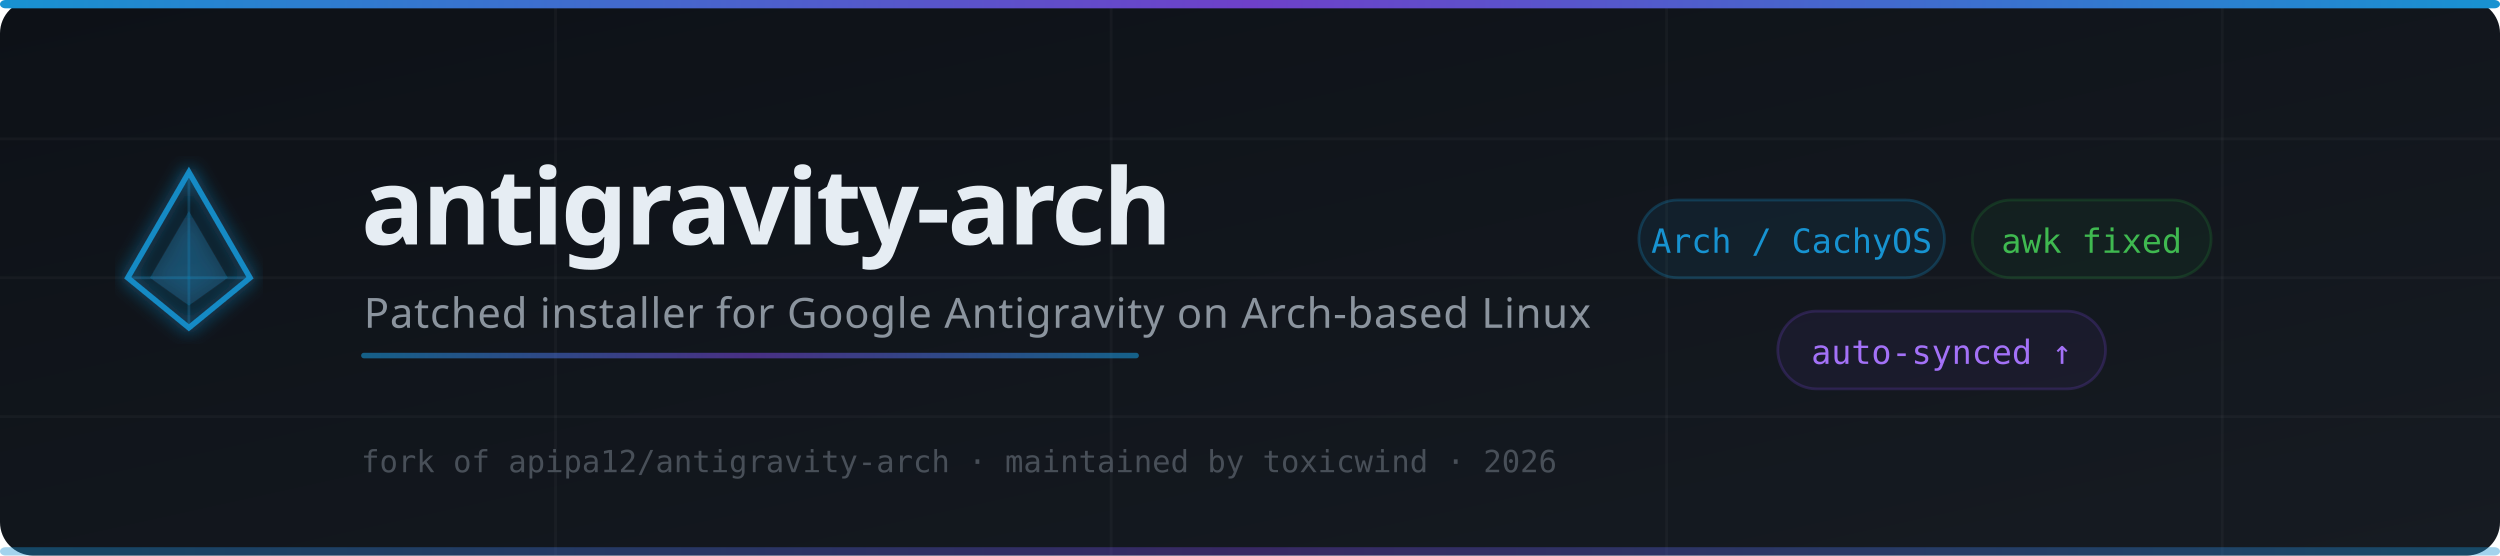
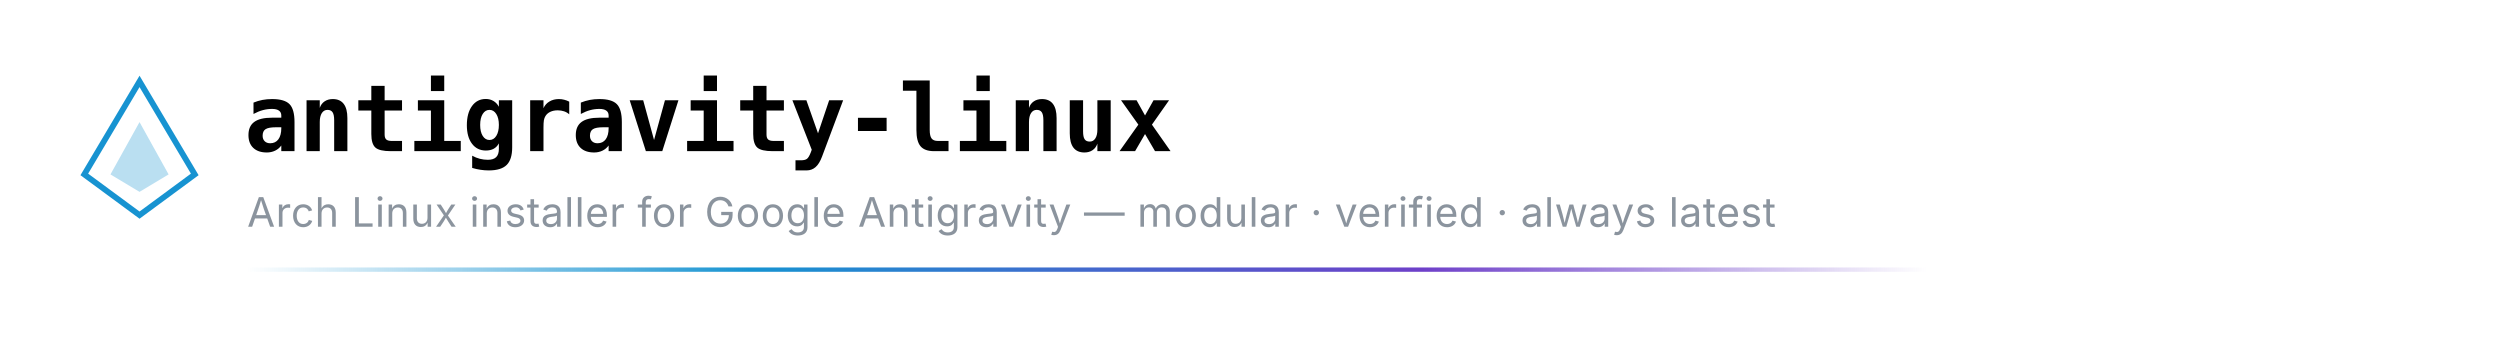
- <svg xmlns="http://www.w3.org/2000/svg" viewBox="0 0 900 200" width="900" height="200">
+ <svg xmlns="http://www.w3.org/2000/svg" viewBox="0 0 860 120" width="860" height="120">
  <defs>
-     <linearGradient id="bg" x1="0%" y1="0%" x2="100%" y2="100%">
-       <stop offset="0%" style="stop-color:#0d1117" />
-       <stop offset="100%" style="stop-color:#161b22" />
+     <linearGradient id="line" x1="0%" y1="0%" x2="100%" y2="0%">
+       <stop offset="0%" stop-color="#1793d1" stop-opacity="0" />
+       <stop offset="30%" stop-color="#1793d1" />
+       <stop offset="70%" stop-color="#6e40c9" />
+       <stop offset="100%" stop-color="#6e40c9" stop-opacity="0" />
    </linearGradient>
-     <linearGradient id="accent" x1="0%" y1="0%" x2="100%" y2="0%">
-       <stop offset="0%" style="stop-color:#1793d1" />
-       <stop offset="50%" style="stop-color:#6e40c9" />
-       <stop offset="100%" style="stop-color:#1793d1" />
-     </linearGradient>
-     <filter id="glow">
-       <feGaussianBlur stdDeviation="3" result="blur" />
-       <feMerge>
-         <feMergeNode in="blur" />
-         <feMergeNode in="SourceGraphic" />
-       </feMerge>
-     </filter>
  </defs>
-   <rect width="900" height="200" fill="url(#bg)" rx="12" />
-   <g stroke="#ffffff08" stroke-width="1">
-     <line x1="0" y1="50" x2="900" y2="50" />
-     <line x1="0" y1="100" x2="900" y2="100" />
-     <line x1="0" y1="150" x2="900" y2="150" />
-     <line x1="200" y1="0" x2="200" y2="200" />
-     <line x1="400" y1="0" x2="400" y2="200" />
-     <line x1="600" y1="0" x2="600" y2="200" />
-     <line x1="800" y1="0" x2="800" y2="200" />
+   <g transform="translate(48, 60)">
+     <polygon points="0,-32 19,0 0,14 -19,0" fill="none" stroke="#1793d1" stroke-width="2" />
+     <polygon points="0,-18 10,0 0,6 -10,0" fill="#1793d1" opacity="0.3" />
  </g>
-   <rect x="0" y="0" width="900" height="3" fill="url(#accent)" rx="2" />
-   <g transform="translate(68, 100)" filter="url(#glow)">
-     <polygon points="0,-38 22,0 0,18 -22,0" fill="none" stroke="#1793d1" stroke-width="2" opacity="0.9" />
-     <polygon points="0,-24 14,0 0,10 -14,0" fill="#1793d1" opacity="0.25" />
-     <line x1="0" y1="-38" x2="0" y2="18" stroke="#1793d140" stroke-width="1" />
-     <line x1="-22" y1="0" x2="22" y2="0" stroke="#1793d140" stroke-width="1" />
-   </g>
-   <text x="130" y="88" font-family="'Segoe UI', 'SF Pro Display', 'Helvetica Neue', sans-serif" font-size="38" font-weight="700" fill="#e6edf3" letter-spacing="-1">
-     antigravity-arch
+   <text x="84" y="52" font-family="'SF Mono','Fira Code','Cascadia Code',monospace" font-size="32" font-weight="700" fill="currentColor" letter-spacing="-0.5">antigravity-linux</text>
+   <text x="85" y="78" font-family="'SF Pro Text','Segoe UI','Helvetica Neue',sans-serif" font-size="14" fill="#8b949e" letter-spacing="0.2">
+     Arch Linux installer for Google Antigravity — modular · verified · always latest
  </text>
-   <text x="131" y="118" font-family="'Segoe UI', 'SF Pro Display', 'Helvetica Neue', sans-serif" font-size="15" font-weight="400" fill="#8b949e" letter-spacing="0.3">
-     Patched installer for Google Antigravity on Arch-based Linux
-   </text>
-   <rect x="130" y="127" width="280" height="2" fill="url(#accent)" rx="1" opacity="0.6" />
-   <g transform="translate(590, 72)">
-     <rect width="110" height="28" rx="14" fill="#1793d115" stroke="#1793d140" stroke-width="1" />
-     <text x="55" y="19" font-family="monospace" font-size="12" fill="#1793d1" text-anchor="middle">Arch / CachyOS</text>
-   </g>
-   <g transform="translate(710, 72)">
-     <rect width="86" height="28" rx="14" fill="#23863615" stroke="#23863640" stroke-width="1" />
-     <text x="43" y="19" font-family="monospace" font-size="12" fill="#3fb950" text-anchor="middle">awk fixed</text>
-   </g>
-   <g transform="translate(640, 112)">
-     <rect width="118" height="28" rx="14" fill="#6e40c915" stroke="#6e40c940" stroke-width="1" />
-     <text x="59" y="19" font-family="monospace" font-size="12" fill="#a371f7" text-anchor="middle">auto-synced ↑</text>
-   </g>
-   <text x="130" y="170" font-family="monospace" font-size="11" fill="#484f58">
-     fork of apipa12/antigravity-arch · maintained by toxicwind · 2026
-   </text>
-   <rect x="0" y="197" width="900" height="3" fill="url(#accent)" rx="2" opacity="0.4" />
+   <rect x="84" y="92" width="580" height="1.5" fill="url(#line)" rx="1" />
</svg>
